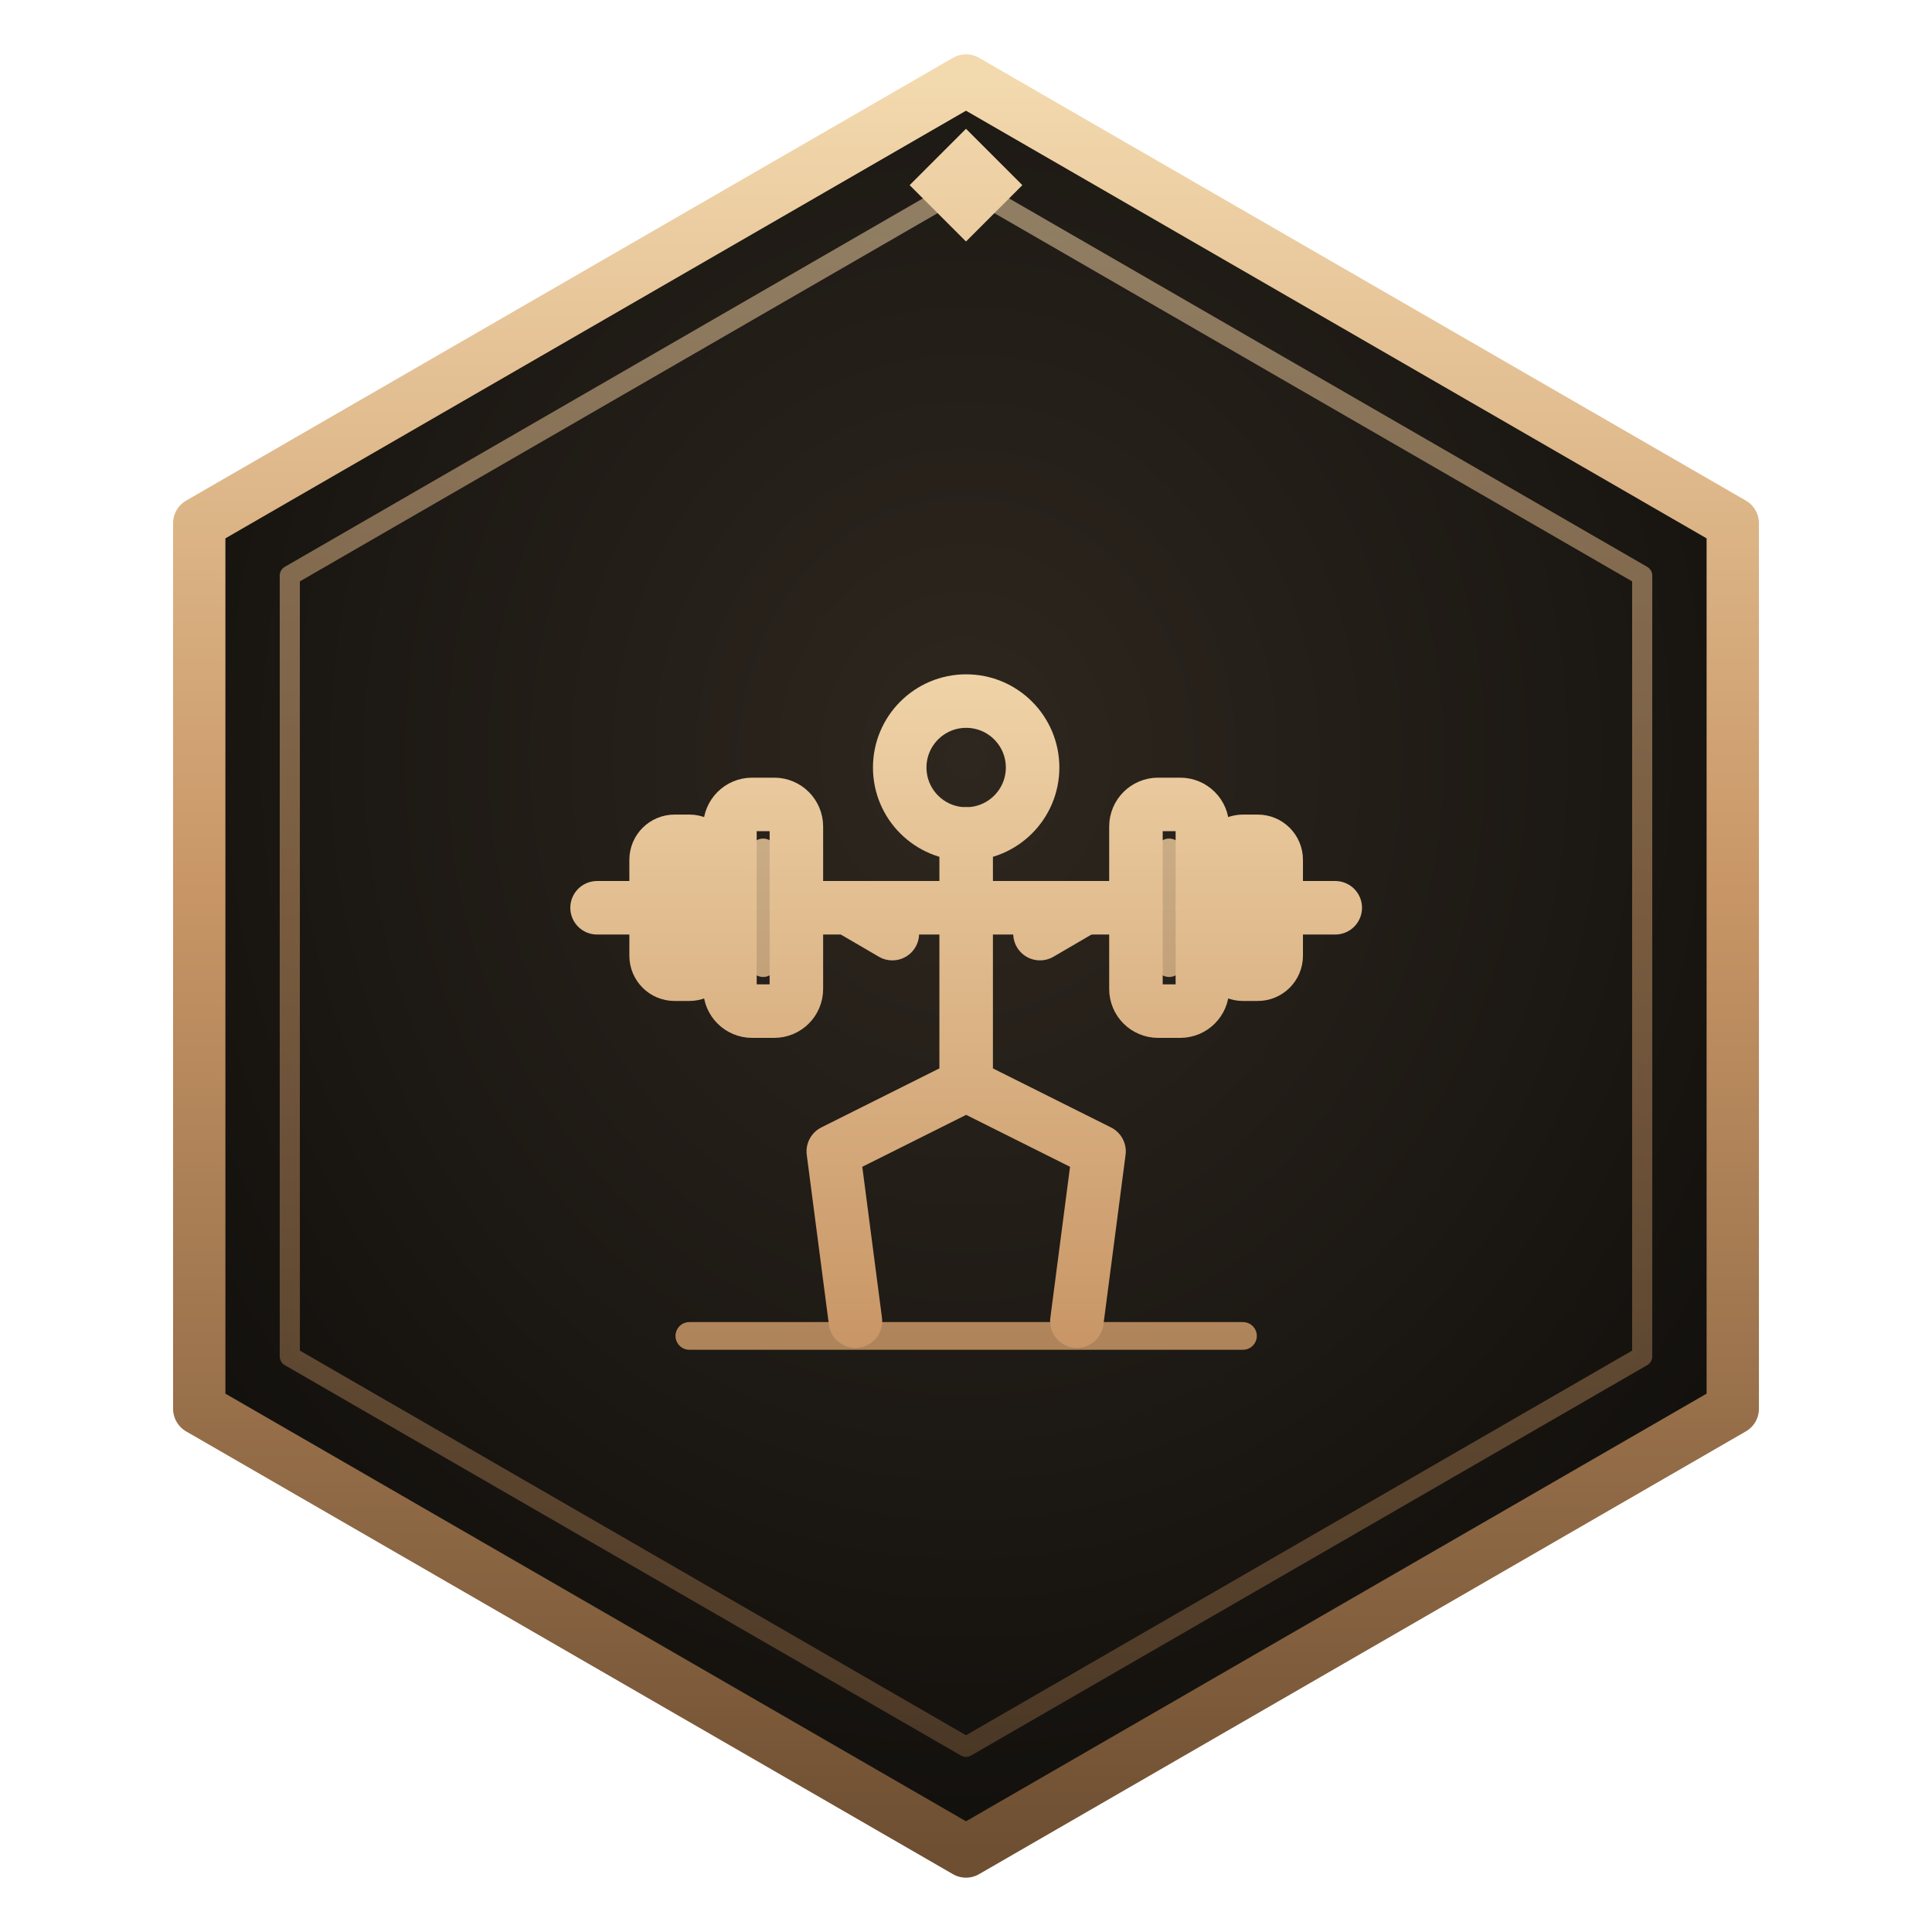
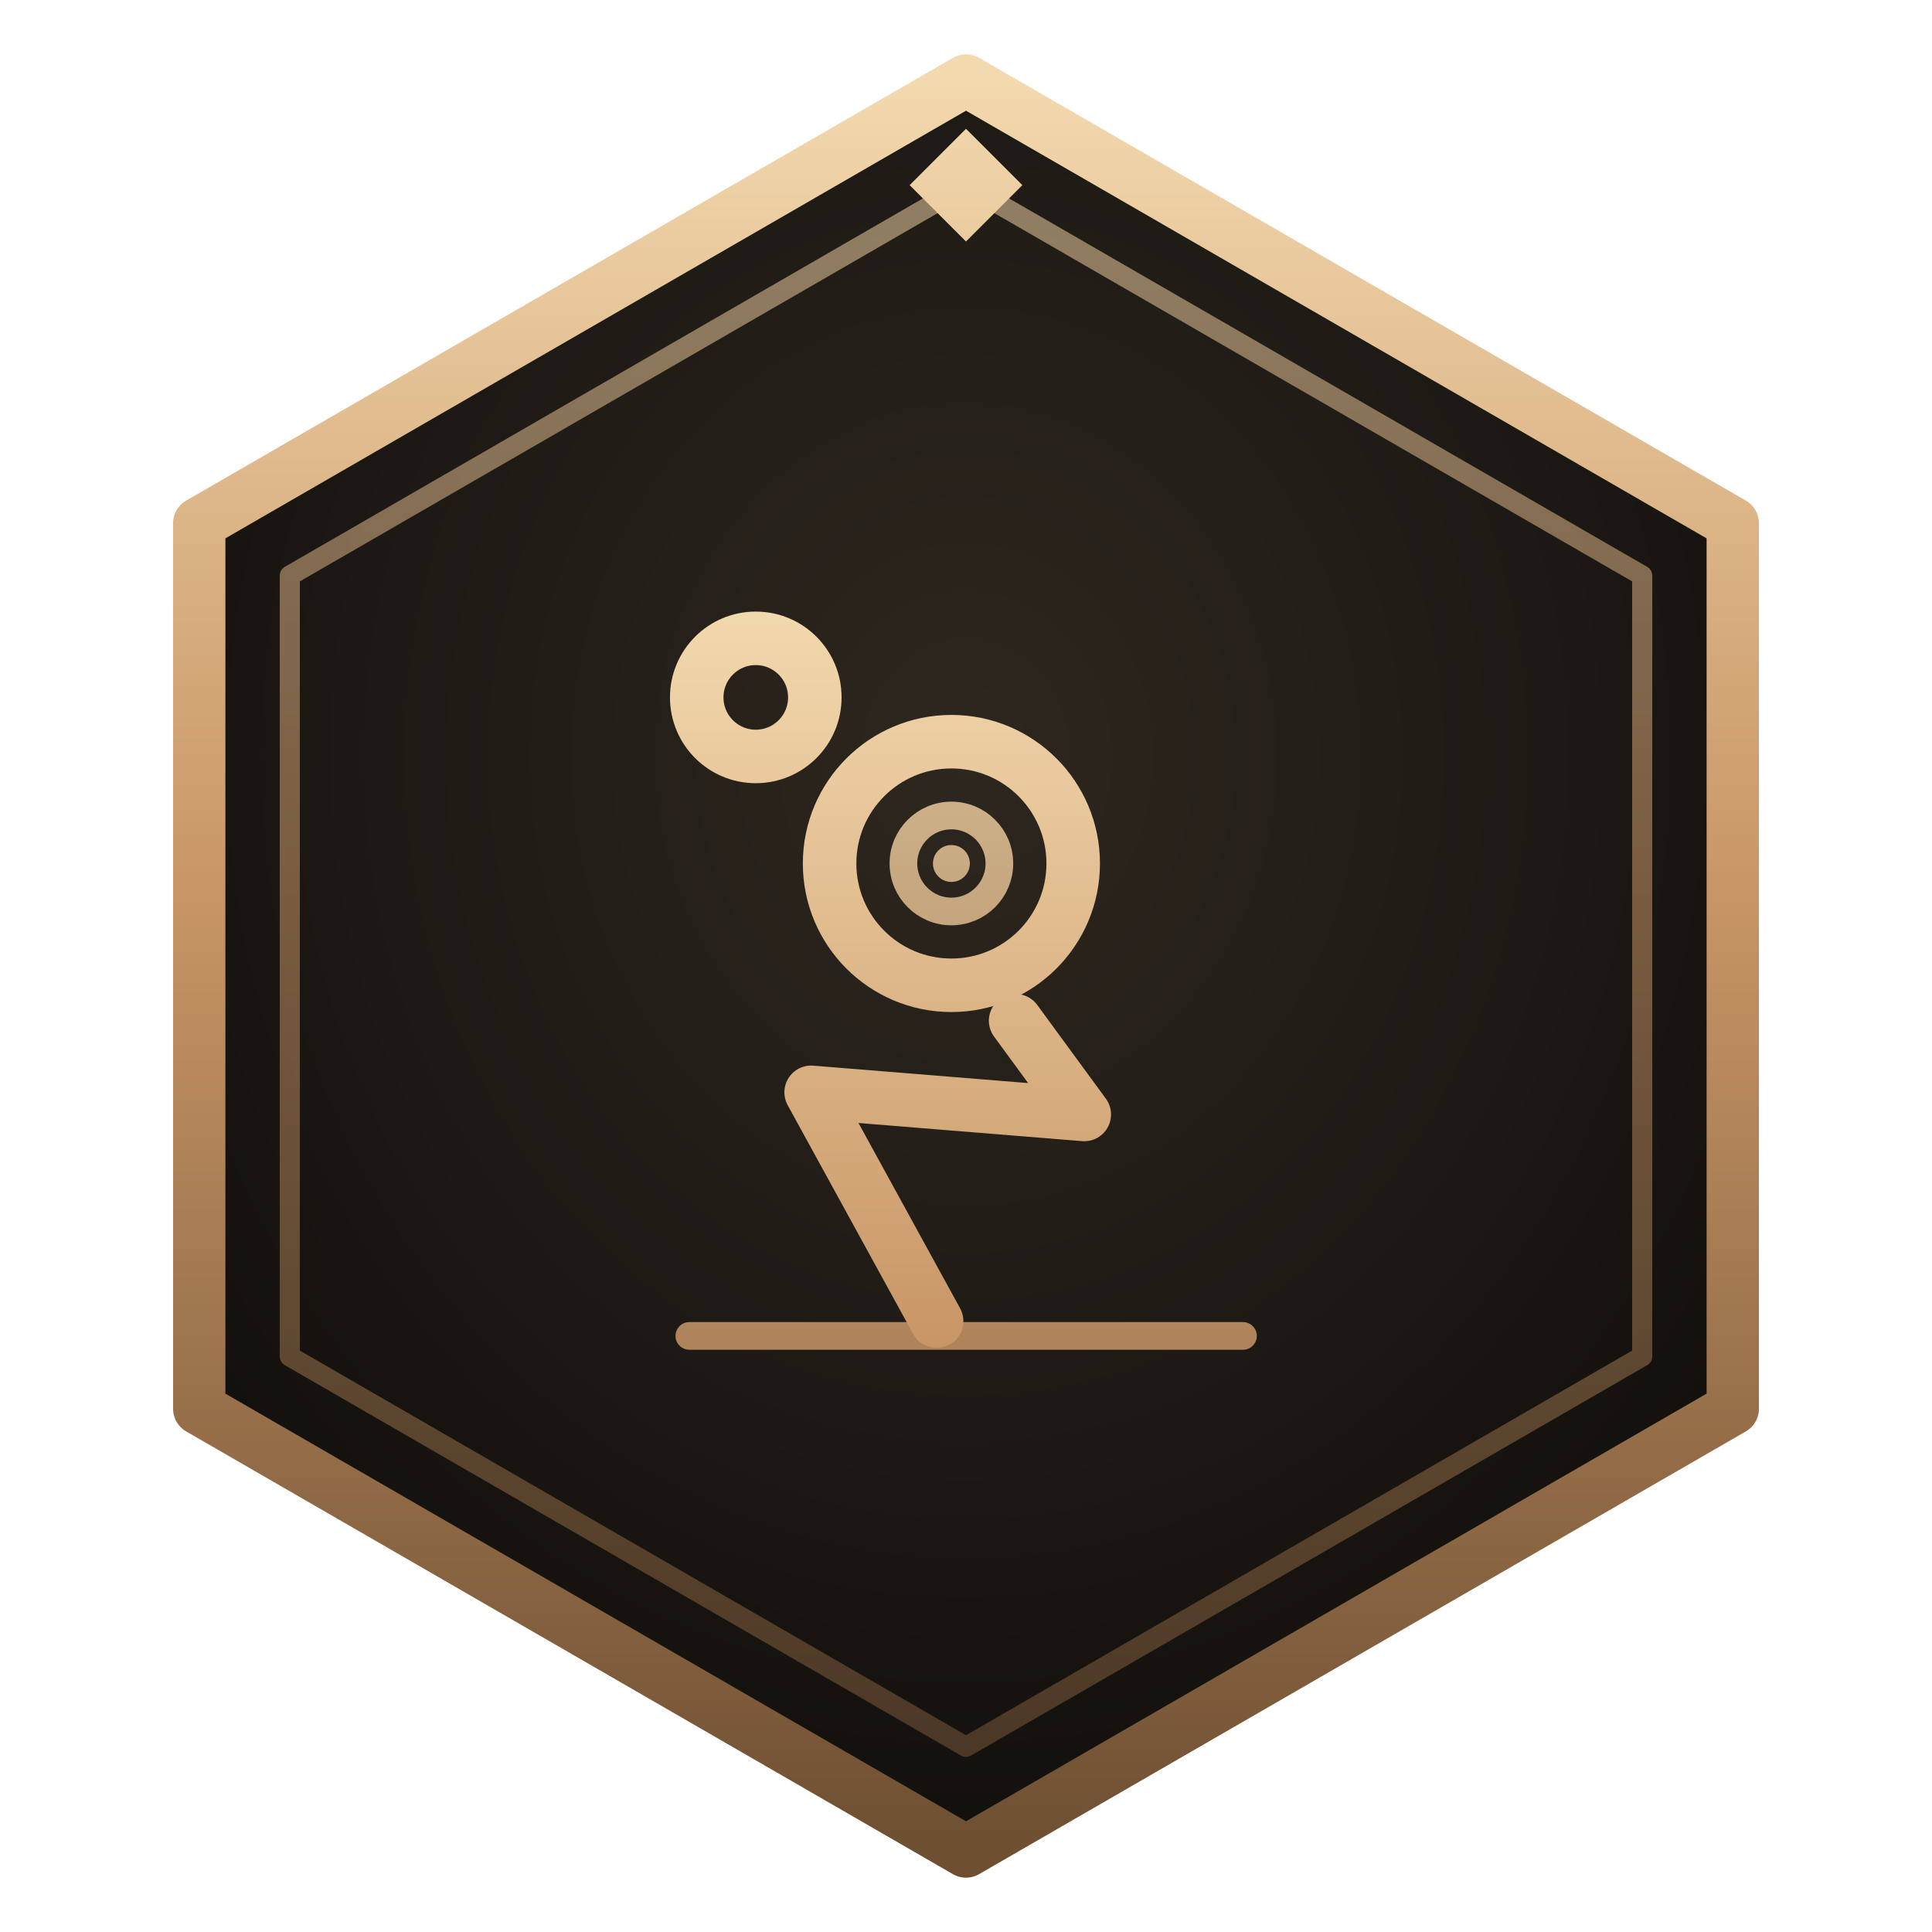
<svg xmlns="http://www.w3.org/2000/svg" width="48" height="48" viewBox="0 0 48 48" fill="none" stroke-linecap="round" stroke-linejoin="round">
  <defs>
    <linearGradient id="sg180" gradientUnits="userSpaceOnUse" x1="0" y1="2" x2="0" y2="46">
      <stop offset="0" stop-color="#F3D9AE" />
      <stop offset=".45" stop-color="#C99767" />
      <stop offset="1" stop-color="#6E4F32" />
    </linearGradient>
    <radialGradient id="sf180" cx="50%" cy="38%" r="65%">
      <stop offset="0" stop-color="#2E271F" />
      <stop offset="1" stop-color="#110F0C" />
    </radialGradient>
  </defs>
  <polygon points="24.00,2.00 43.05,13.00 43.05,35.00 24.00,46.00 4.95,35.00 4.95,13.00" fill="url(#sf180)" stroke="url(#sg180)" stroke-width="1.3" />
  <polygon points="24.00,4.60 40.80,14.30 40.80,33.70 24.00,43.40 7.20,33.70 7.20,14.30" stroke="url(#sg180)" stroke-width=".5" opacity=".55" />
  <path d="M22.6 4.6L24 3.2l1.4 1.4L24 6z" fill="url(#sg180)" stroke="none" />
  <g transform="translate(13 13.2) scale(.917)">
    <g stroke="url(#sg180)" stroke-width="1.45">
-       <rect x="5.6" y="7.4" width="1.8" height="5.6" rx=".6" />
-       <rect x="16.6" y="7.4" width="1.8" height="5.6" rx=".6" />
-       <rect x="3.6" y="8.4" width="1.4" height="3.6" rx=".5" />
-       <rect x="19" y="8.4" width="1.4" height="3.6" rx=".5" />
-       <path d="M2 10.2h1.6M5 10.2h.6M18.4 10.2h.6M20.4 10.2h1.6M7.4 10.2h9.2" />
-       <circle cx="12" cy="6.4" r="1.8" />
-       <path d="M12 8.2V15M10 10.9L8.8 10.2M14 10.9l1.2-.7M12 15l-3.6 1.8.6 4.6M12 15l3.6 1.8-.6 4.6" />
+       <circle cx="11.6" cy="9" r="3.3" />
+       <circle cx="6.3" cy="4.5" r="1.6" />
+       <path d="M15.2 15.8L13.34 13.26M15.2 15.8L7.8 15.2M7.8 15.2L11.2 21.4" />
    </g>
    <g stroke="url(#sg180)" stroke-width=".75" opacity=".85">
-       <path d="M6.5 8.7v3M17.5 8.7v3" />
+       <circle cx="11.6" cy="9" r="1.3" />
+       <circle cx="11.6" cy="9" r=".5" fill="url(#sg180)" stroke="none" />
      <path d="M4.5 21.8h15" />
    </g>
  </g>
</svg>
